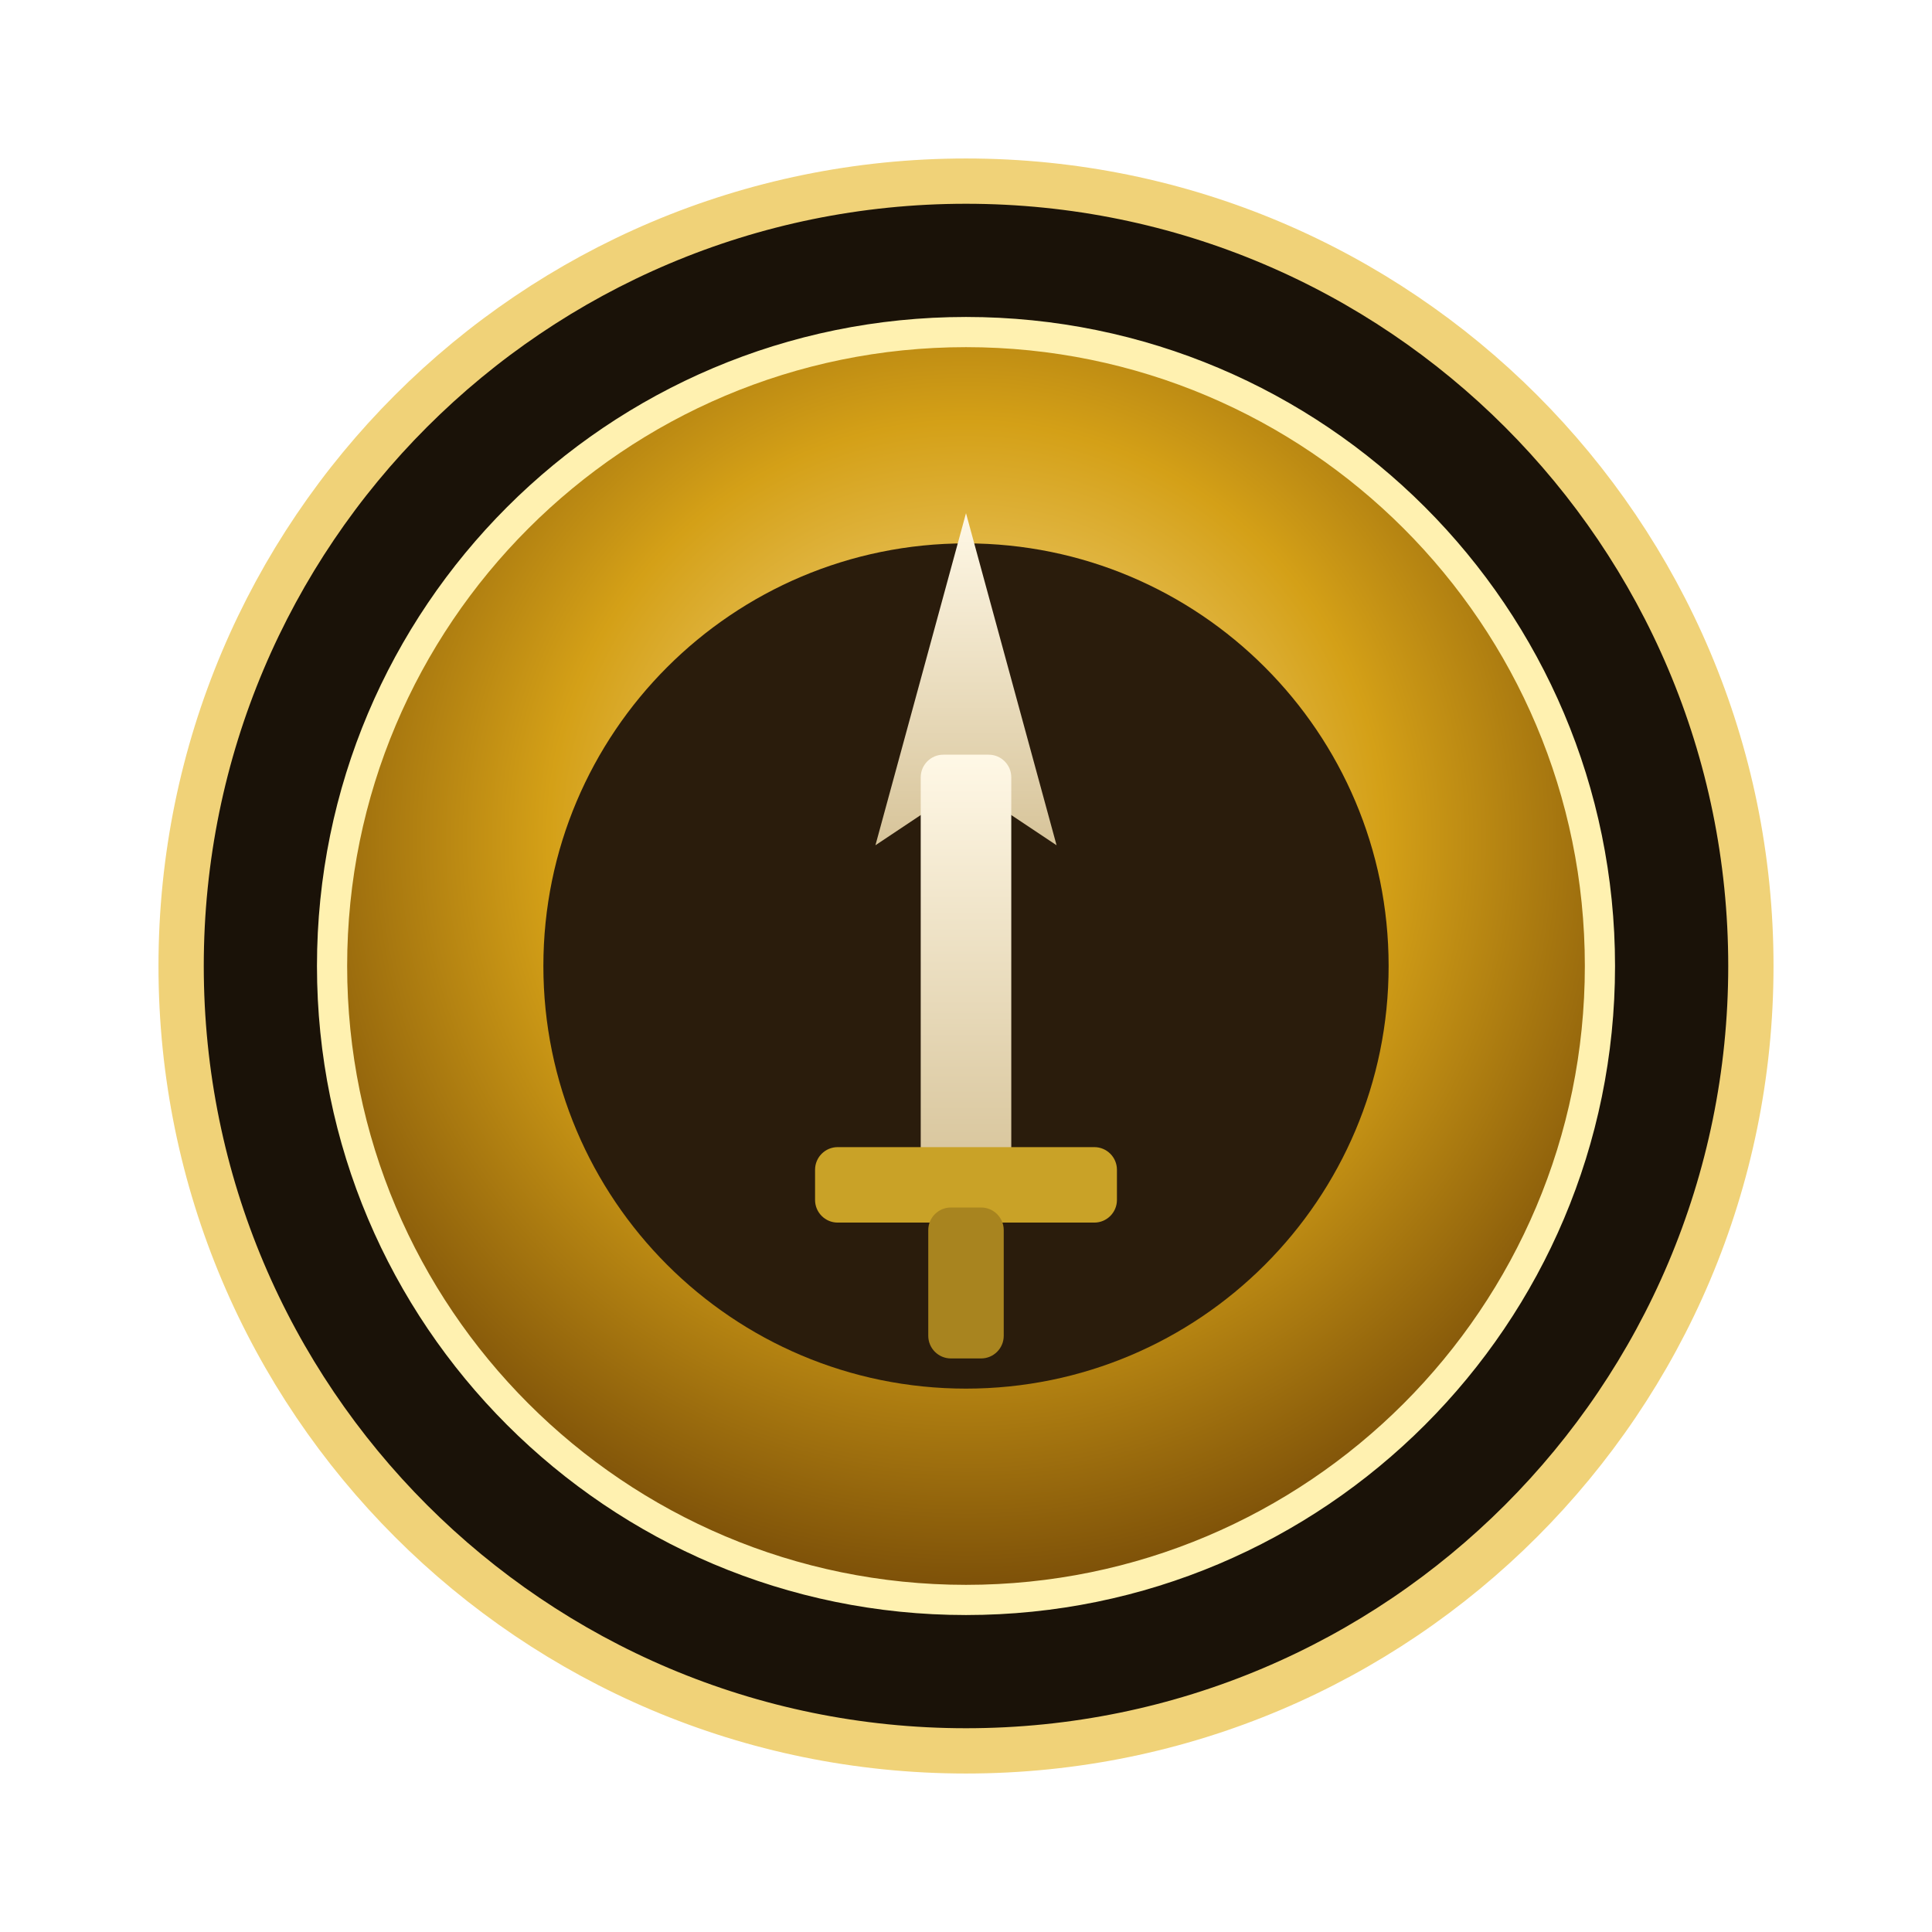
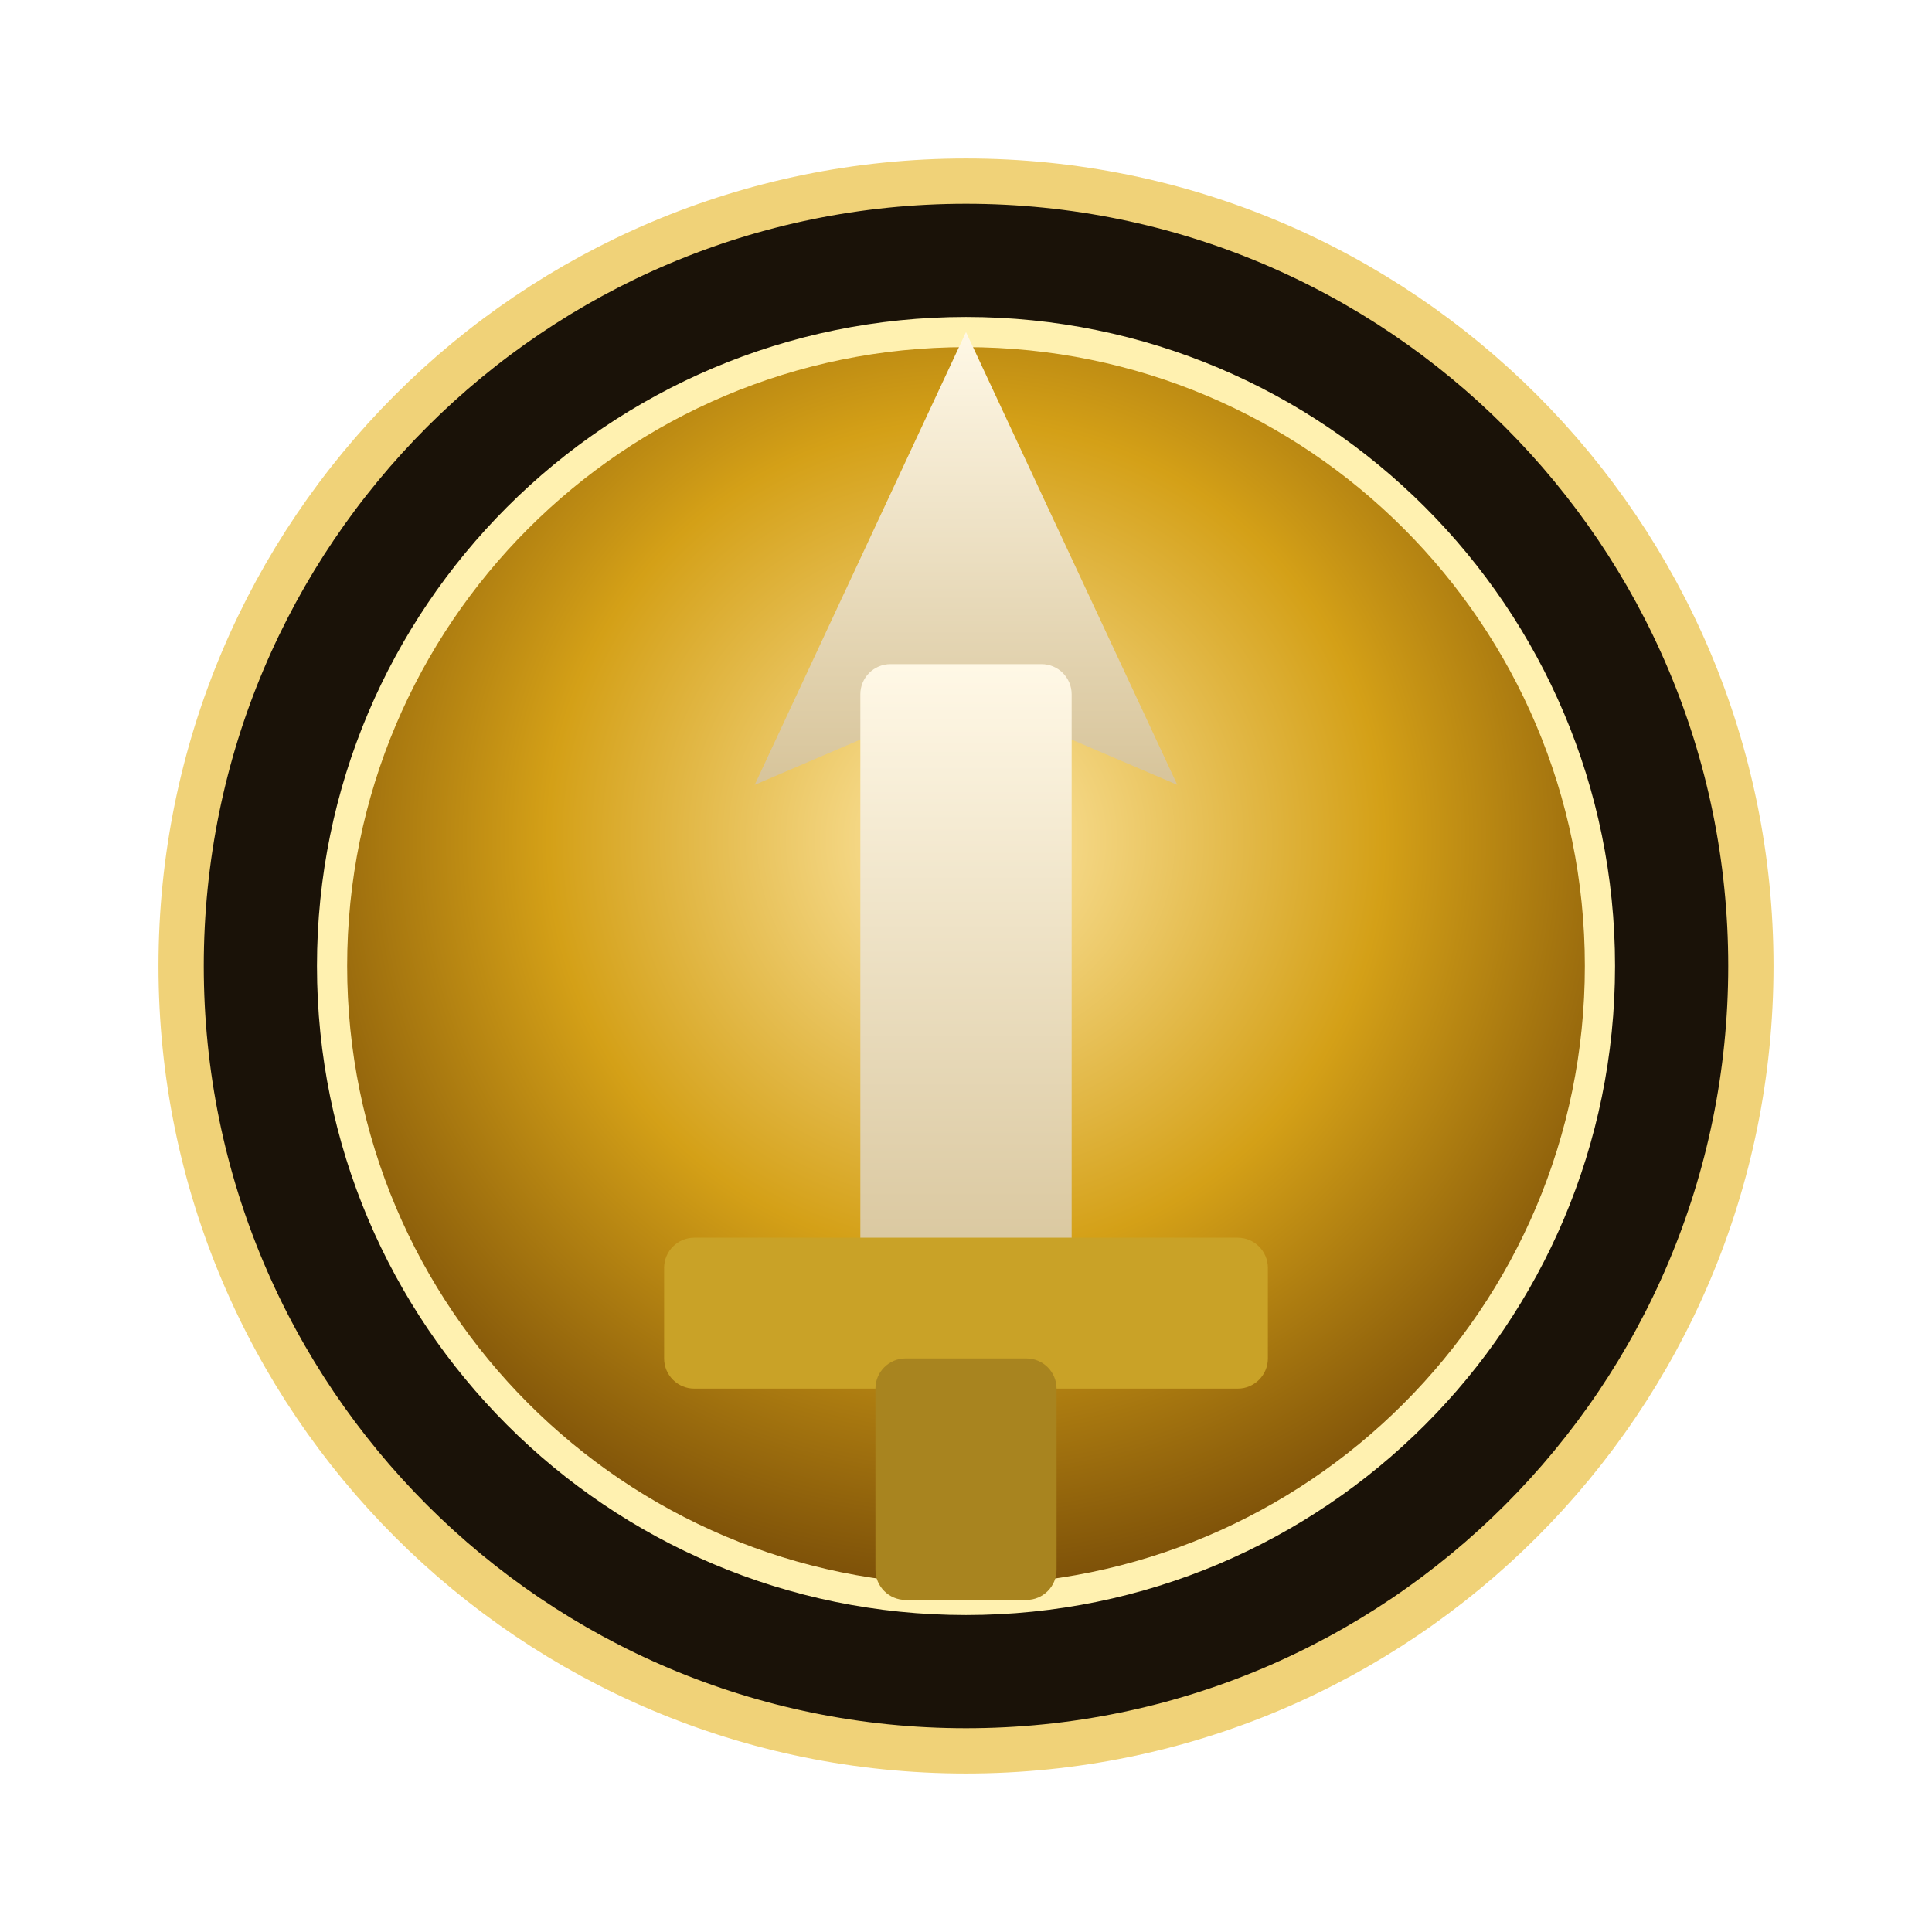
<svg xmlns="http://www.w3.org/2000/svg" width="128" height="128" viewBox="0 0 128 128">
  <defs>
    <radialGradient id="g" cx="50%" cy="40%" r="60%">
      <stop offset="0%" stop-color="#ffe9a8" />
      <stop offset="55%" stop-color="#d4a017" />
      <stop offset="100%" stop-color="#7a4e08" />
    </radialGradient>
    <linearGradient id="blade" x1="0" y1="0" x2="0" y2="1">
      <stop offset="0%" stop-color="#fff8e6" />
      <stop offset="100%" stop-color="#d7c49a" />
    </linearGradient>
  </defs>
  <circle cx="64" cy="64" r="52" fill="#1a1208" stroke="#f0d278" stroke-width="3" />
  <circle cx="64" cy="64" r="42" fill="url(#g)" stroke="#fff1b0" stroke-width="2" />
-   <circle cx="64" cy="64" r="28" fill="#2a1c0c" />
-   <path d="M64 34 L70 56 L64 52 L58 56 Z" fill="url(#blade)" />
-   <rect x="61" y="50" width="6" height="28" rx="1.5" fill="url(#blade)" />
-   <rect x="54" y="76" width="20" height="5" rx="1.5" fill="#c9a227" />
-   <rect x="61.5" y="80" width="5" height="10" rx="1.5" fill="#a8841f" />
+   <path d="M64 22 L78 52 L64 46 L50 52 Z" fill="url(#blade)" />
+   <rect x="57" y="44" width="14" height="42" rx="2" fill="url(#blade)" />
+   <rect x="44" y="82" width="40" height="10" rx="2" fill="#c9a227" />
+   <rect x="58" y="90" width="12" height="16" rx="2" fill="#a8841f" />
</svg>
